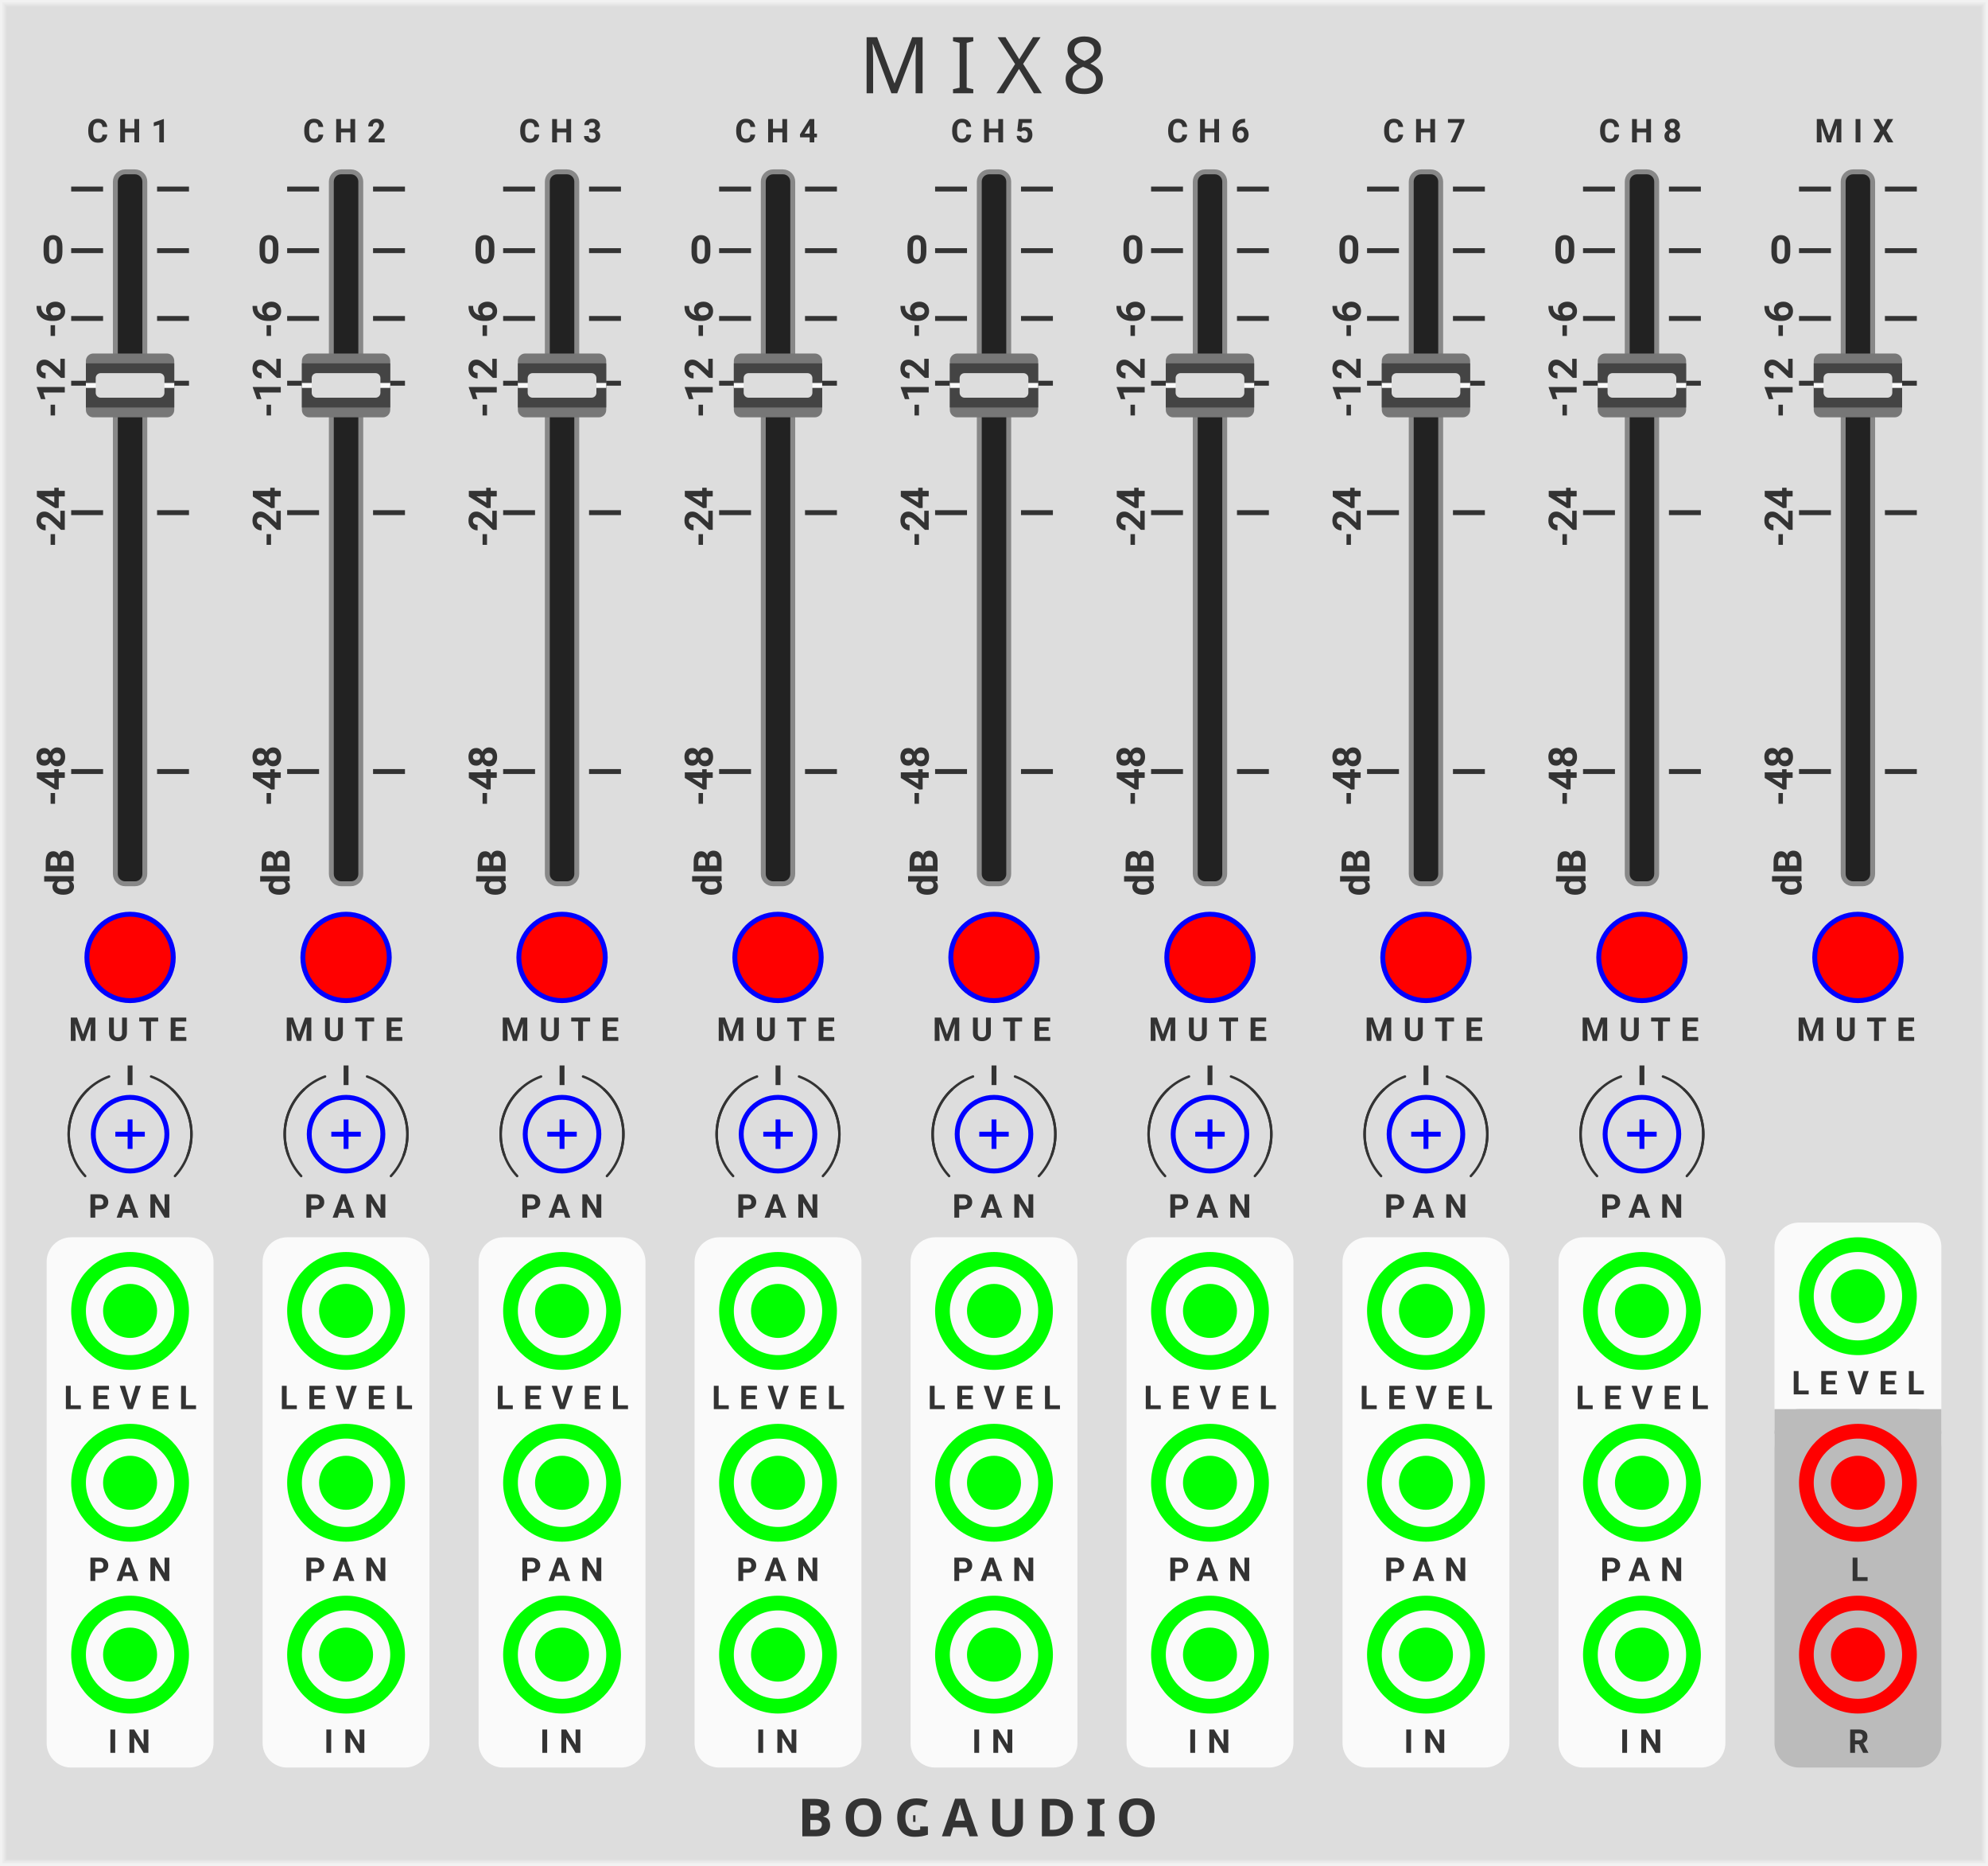
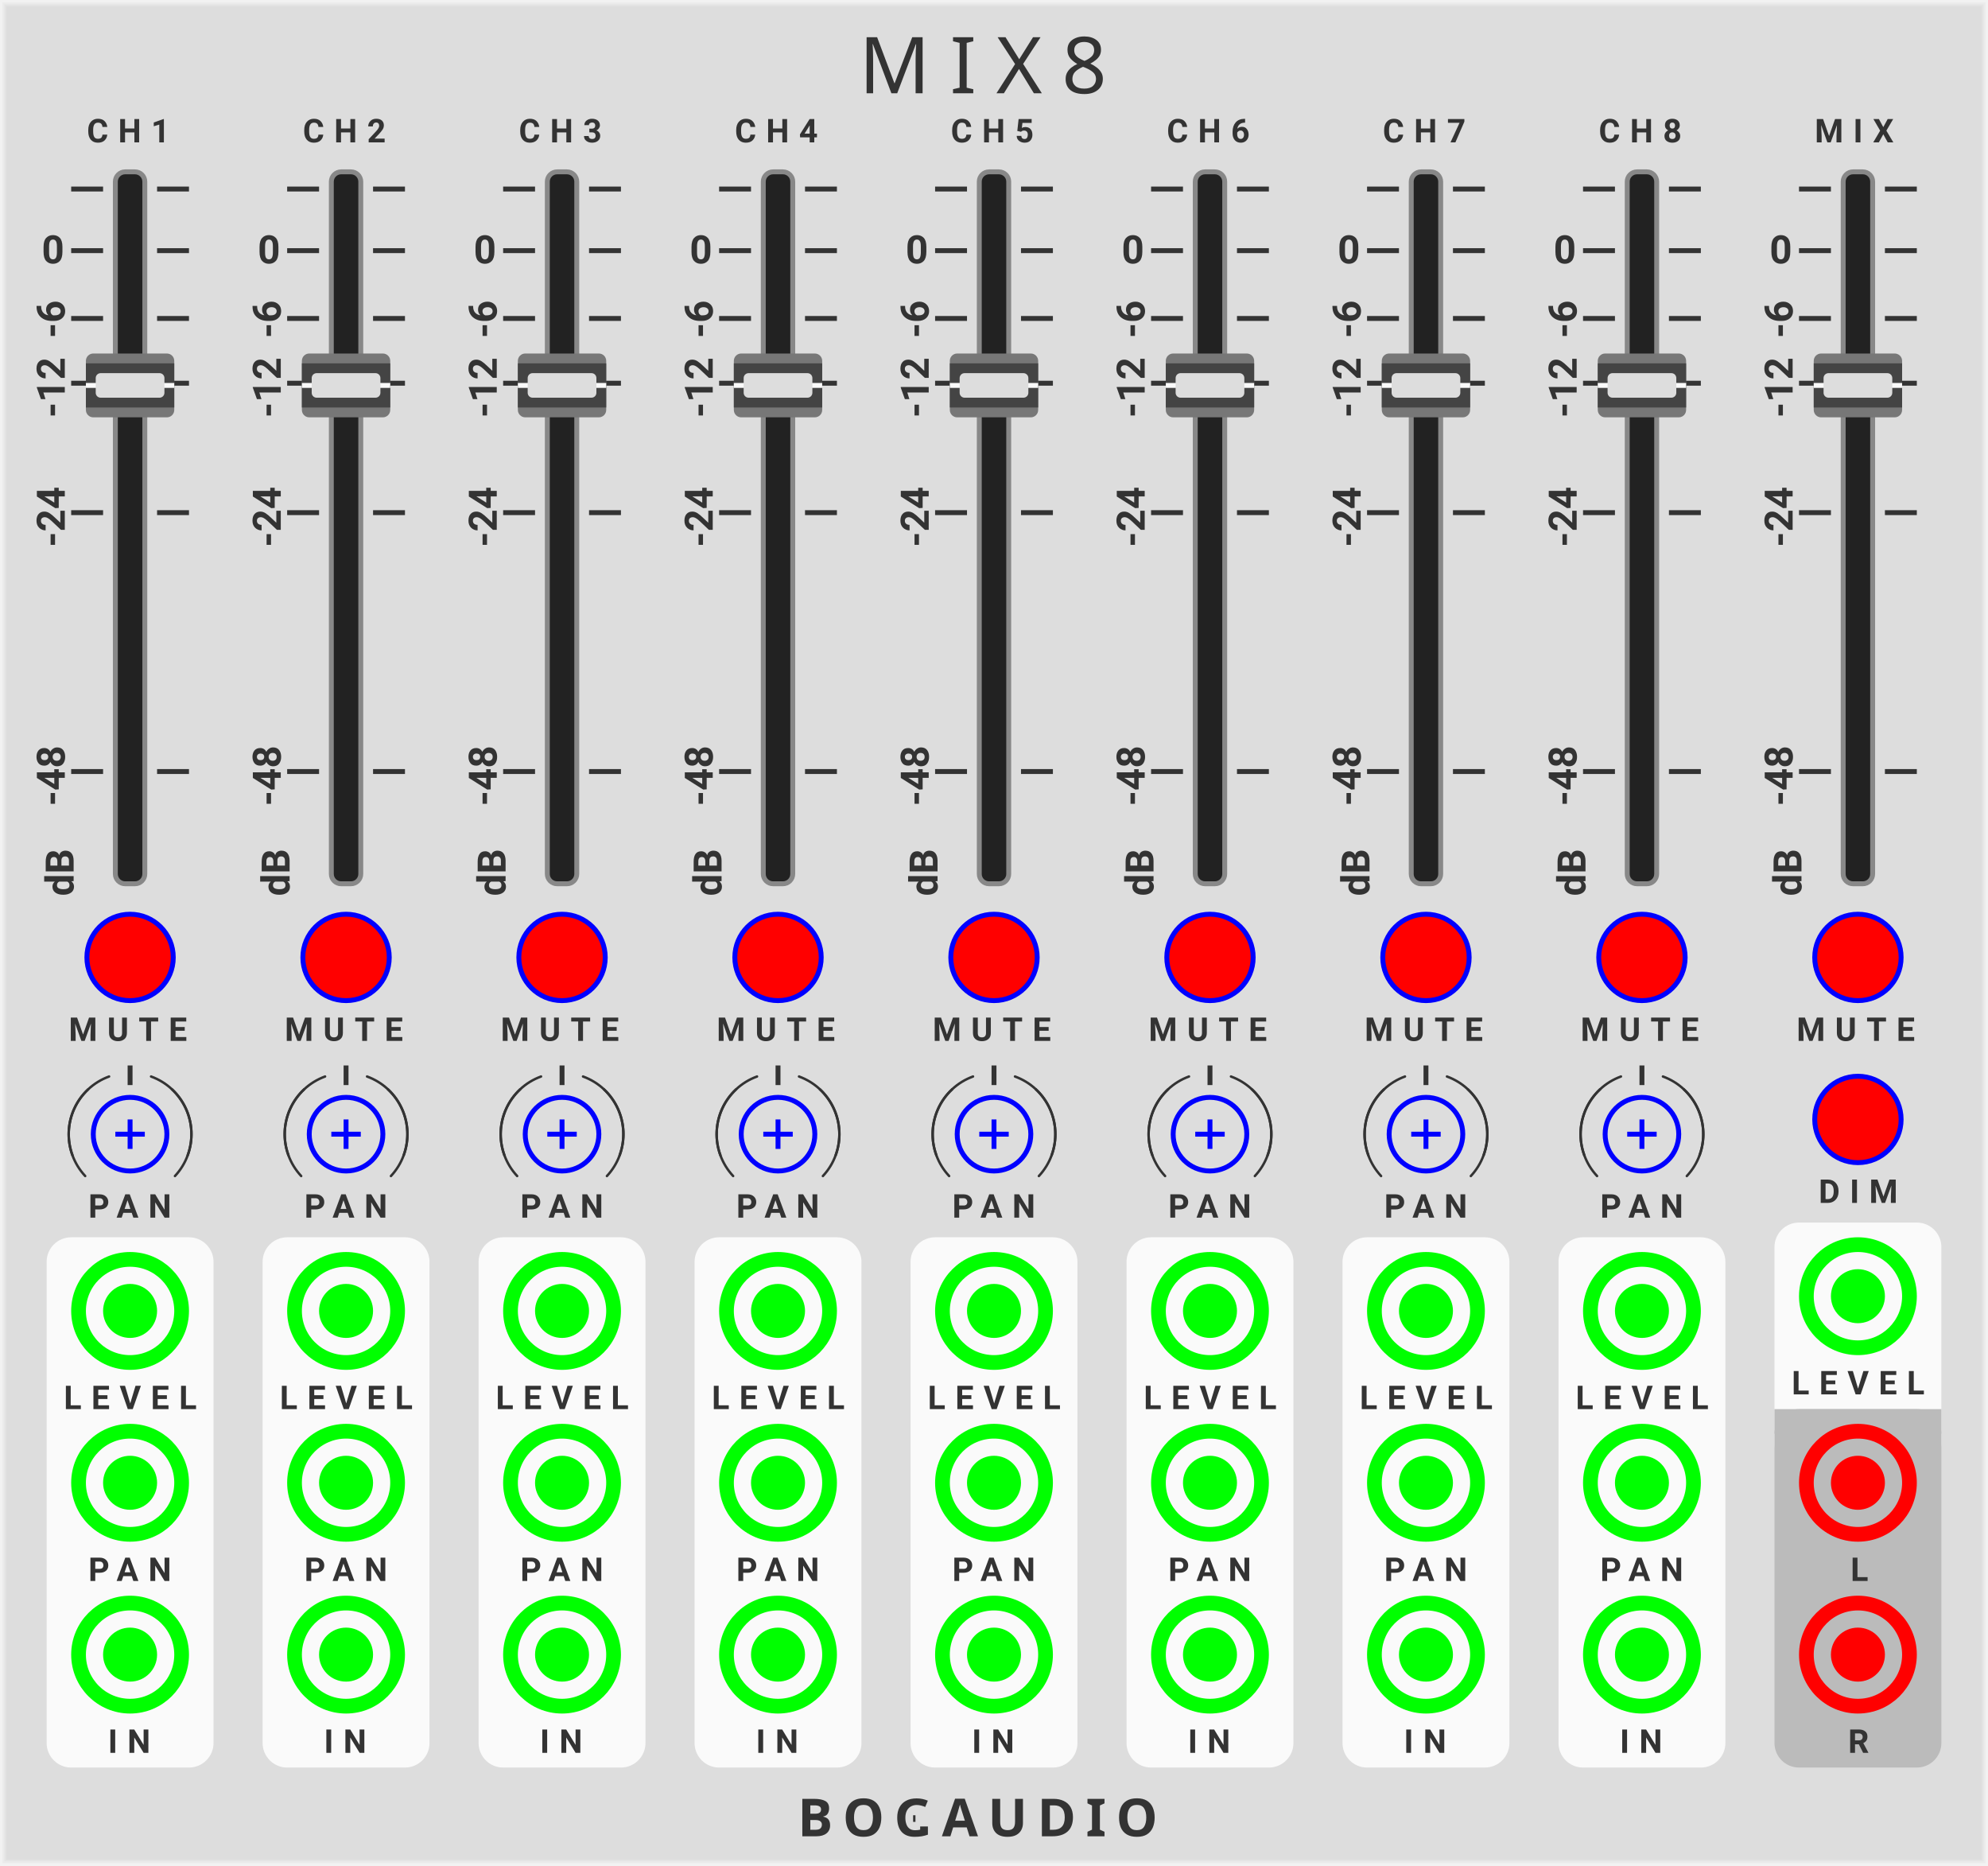
<svg xmlns="http://www.w3.org/2000/svg" xmlns:xlink="http://www.w3.org/1999/xlink" version="1.1" width="405" height="380" viewBox="0 0 405 380">
  <style>
    text {
      fill: #333;
      font-family: 'Roboto', sans-serif;
      font-weight: bold;
    }
    text.title {
      font-family: 'Comfortaa', sans-serif;
      font-weight: normal;
    }
    text.brand {
      font-family: 'Audiowide', sans-serif;
      font-weight: bold;
    }
  </style>
  <defs>
    <symbol id="slider" viewBox="0 0 18px 151x">
      <rect width="18" height="151" fill="none" />
      <rect width="6" height="145" x="6" y="3" rx="2" stroke-width="1" stroke="#888" fill="#222" />
      <g transform="translate(0 40)">
        <rect width="18" height="13" rx="1.5" fill="#777" />
        <rect width="18" height="9" x="0" y="2" fill="#444" />
        <polyline points="0,6.5 18,6.5" stroke="#fafafa" stroke-width="1" fill="none" />
        <rect width="14" height="5" x="2" y="4" rx="1.0" fill="#ddd" transform="translate(0 0)" />
      </g>
    </symbol>
    <symbol id="sliderguide-db" viewBox="0 0 20px 151px">
      <g transform="translate(0 6.5)">
        <polyline points="0,0 6.5,0" stroke="#333" fill="none" transform="translate(10.5 0)" />
        <polyline points="0,0 6.5,0" stroke="#333" fill="none" transform="translate(28 0)" />
      </g>
      <g transform="translate(0 19.05)">
        <polyline points="0,0 6.5,0" stroke="#333" fill="none" transform="translate(10.5 0)" />
        <polyline points="0,0 6.5,0" stroke="#333" fill="none" transform="translate(28 0)" />
        <text font-size="6.0pt" transform="translate(7 0) rotate(0) translate(-2.5 2.6)">0</text>
      </g>
      <g transform="translate(0 32.86)">
        <polyline points="0,0 6.5,0" stroke="#333" fill="none" transform="translate(10.5 0)" />
        <polyline points="0,0 6.5,0" stroke="#333" fill="none" transform="translate(28 0)" />
        <text font-size="6.0pt" transform="translate(7 0) rotate(-90) translate(-4 2.2)">-6</text>
      </g>
      <g transform="translate(0 46.05)">
        <polyline points="0,0 6.5,0" stroke="#333" fill="none" transform="translate(10.5 0)" />
        <polyline points="0,0 6.5,0" stroke="#333" fill="none" transform="translate(28 0)" />
        <text font-size="6.0pt" transform="translate(7 0) rotate(-90) translate(-7 2.2)">-12</text>
      </g>
      <g transform="translate(0 72.41)">
        <polyline points="0,0 6.5,0" stroke="#333" fill="none" transform="translate(10.5 0)" />
        <polyline points="0,0 6.5,0" stroke="#333" fill="none" transform="translate(28 0)" />
        <text font-size="6.0pt" transform="translate(7 0) rotate(-90) translate(-7 2.2)">-24</text>
      </g>
      <g transform="translate(0 125.14)">
        <polyline points="0,0 6.5,0" stroke="#333" fill="none" transform="translate(10.5 0)" />
        <polyline points="0,0 6.5,0" stroke="#333" fill="none" transform="translate(28 0)" />
        <text font-size="6.0pt" transform="translate(7 0) rotate(-90) translate(-7 2.2)">-48</text>
      </g>
      <g transform="translate(0 151.5)">
        <text font-size="6.0pt" transform="translate(7 -10) rotate(-90) translate(-9 4)">dB</text>
      </g>
    </symbol>
    <symbol id="knob-smallest" viewBox="0 0 16px 16px">
      <g transform="translate(8 8)">
        <polyline points="-3,0 3,0" stroke-width="1" stroke="#00f" />
        <polyline points="0,-3 0,3" stroke-width="1" stroke="#00f" />
        <circle r="7.5" stroke-width="1" stroke="#00f" fill="none" />
      </g>
    </symbol>
    <symbol id="knobguide-centertick" viewBox="0 0 40px 40px">
      <g transform="translate(20 20)">
        <g transform="rotate(-90) translate(10 0)">
          <polyline points="0,0 4,0" stroke-width="1" stroke="#333" />
        </g>
        <path d="M 0 -12.5 A 12.5 12.5 0 0 1 12.5 0" stroke="#333" stroke-width="0.5" stroke-linecap="round" fill="none" transform="rotate(20)" />
        <path d="M 0 -12.5 A 12.5 12.5 0 0 1 12.5 0" stroke="#333" stroke-width="0.5" stroke-linecap="round" fill="none" transform="rotate(43)" />
        <path d="M 0 -12.5 A 12.5 12.5 0 0 0 -12.5 0" stroke="#333" stroke-width="0.5" stroke-linecap="round" fill="none" transform="rotate(-20)" />
        <path d="M 0 -12.5 A 12.5 12.5 0 0 0 -12.5 0" stroke="#333" stroke-width="0.5" stroke-linecap="round" fill="none" transform="rotate(-43)" />
      </g>
    </symbol>
    <symbol id="button" viewBox="0 0 20px 20px">
      <g transform="translate(10 10)">
        <circle cx="0" cy="0" r="8.8" stroke-width="1" stroke="#00f" fill="#f00" />
      </g>
    </symbol>
    <symbol id="input" viewBox="0 0 24px 24px">
      <g transform="translate(12 12)">
        <circle cx="0" cy="0" r="5" stroke-width="1" stroke="#0f0" fill="#0f0" />
        <circle cx="0" cy="0" r="10.5" stroke-width="3" stroke="#0f0" fill="none" />
      </g>
    </symbol>
    <symbol id="output" viewBox="0 0 24px 24px">
      <g transform="translate(12 12)">
        <circle cx="0" cy="0" r="5" stroke-width="1" stroke="#f00" fill="#f00" />
        <circle cx="0" cy="0" r="10.5" stroke-width="3" stroke="#f00" fill="none" />
      </g>
    </symbol>
  </defs>
  <rect width="100%" height="100%" fill="#ddd" />
  <polyline points="1,1 404,1 404,379 1,379 1,1" stroke="#e4e4e4" stroke-width="0.5" fill="none" />
  <polyline points="0.5,0.5 404.5,0.5 404.5,379.5 0.5,379.5 0.5,0.5" stroke="#ebebeb" stroke-width="0.8" fill="none" />
  <polyline points="0,0 405,0 405,380 0,380 0,0" stroke="#f2f2f2" stroke-width="1" fill="none" />
  <text class="title" x="175" y="19" font-size="12pt" letter-spacing="4px">MIX8</text>
  <g transform="translate(162.5 374)">
    <text class="brand" font-size="8pt" letter-spacing="2px">BOGAUDIO</text>
    <rect width="3.0" height="3" fill="#ddd" transform="translate(24 -5)" />
  </g>
  <g transform="translate(4 20)">
    <text font-size="5pt" letter-spacing="2px" transform="translate(13.7 9)">CH1</text>
    <use xlink:href="#sliderguide-db" transform="translate(0 12)" />
    <use id="LEVEL1_PARAM" xlink:href="#slider" transform="translate(13.5 12)" />
    <use id="MUTE1_PARAM" xlink:href="#button" transform="translate(12.5 165)" />
    <text font-size="5pt" letter-spacing="2px" transform="translate(10 192)">MUTE</text>
    <use id="PAN1_PARAM" xlink:href="#knob-smallest" transform="translate(14.5 203)" />
    <use xlink:href="#knobguide-centertick" transform="translate(2.5 191)" />
    <text font-size="5pt" letter-spacing="2px" transform="translate(14 228)">PAN</text>
    <g transform="translate(5.5 232)">
      <rect width="34" height="108" rx="5" fill="#fafafa" />
      <use id="CV1_INPUT" xlink:href="#input" transform="translate(5 3)" />
      <text font-size="5pt" letter-spacing="2px" transform="translate(3.5 35)">LEVEL</text>
      <use id="PAN1_INPUT" xlink:href="#input" transform="translate(5 38)" />
      <text font-size="5pt" letter-spacing="2px" transform="translate(8.5 70)">PAN</text>
      <use id="IN1_INPUT" xlink:href="#input" transform="translate(5 73)" />
      <text font-size="5pt" letter-spacing="2px" transform="translate(12.5 105)">IN</text>
    </g>
  </g>
  <g transform="translate(48 20)">
    <text font-size="5pt" letter-spacing="2px" transform="translate(13.7 9)">CH2</text>
    <use xlink:href="#sliderguide-db" transform="translate(0 12)" />
    <use id="LEVEL2_PARAM" xlink:href="#slider" transform="translate(13.5 12)" />
    <use id="MUTE2_PARAM" xlink:href="#button" transform="translate(12.5 165)" />
    <text font-size="5pt" letter-spacing="2px" transform="translate(10 192)">MUTE</text>
    <use id="PAN2_PARAM" xlink:href="#knob-smallest" transform="translate(14.5 203)" />
    <use xlink:href="#knobguide-centertick" transform="translate(2.5 191)" />
    <text font-size="5pt" letter-spacing="2px" transform="translate(14 228)">PAN</text>
    <g transform="translate(5.5 232)">
      <rect width="34" height="108" rx="5" fill="#fafafa" />
      <use id="CV2_INPUT" xlink:href="#input" transform="translate(5 3)" />
      <text font-size="5pt" letter-spacing="2px" transform="translate(3.5 35)">LEVEL</text>
      <use id="PAN2_INPUT" xlink:href="#input" transform="translate(5 38)" />
      <text font-size="5pt" letter-spacing="2px" transform="translate(8.5 70)">PAN</text>
      <use id="IN2_INPUT" xlink:href="#input" transform="translate(5 73)" />
      <text font-size="5pt" letter-spacing="2px" transform="translate(12.5 105)">IN</text>
    </g>
  </g>
  <g transform="translate(92 20)">
    <text font-size="5pt" letter-spacing="2px" transform="translate(13.7 9)">CH3</text>
    <use xlink:href="#sliderguide-db" transform="translate(0 12)" />
    <use id="LEVEL3_PARAM" xlink:href="#slider" transform="translate(13.5 12)" />
    <use id="MUTE3_PARAM" xlink:href="#button" transform="translate(12.5 165)" />
    <text font-size="5pt" letter-spacing="2px" transform="translate(10 192)">MUTE</text>
    <use id="PAN3_PARAM" xlink:href="#knob-smallest" transform="translate(14.5 203)" />
    <use xlink:href="#knobguide-centertick" transform="translate(2.5 191)" />
    <text font-size="5pt" letter-spacing="2px" transform="translate(14 228)">PAN</text>
    <g transform="translate(5.5 232)">
      <rect width="34" height="108" rx="5" fill="#fafafa" />
      <use id="CV3_INPUT" xlink:href="#input" transform="translate(5 3)" />
      <text font-size="5pt" letter-spacing="2px" transform="translate(3.5 35)">LEVEL</text>
      <use id="PAN3_INPUT" xlink:href="#input" transform="translate(5 38)" />
      <text font-size="5pt" letter-spacing="2px" transform="translate(8.5 70)">PAN</text>
      <use id="IN3_INPUT" xlink:href="#input" transform="translate(5 73)" />
      <text font-size="5pt" letter-spacing="2px" transform="translate(12.5 105)">IN</text>
    </g>
  </g>
  <g transform="translate(136 20)">
    <text font-size="5pt" letter-spacing="2px" transform="translate(13.7 9)">CH4</text>
    <use xlink:href="#sliderguide-db" transform="translate(0 12)" />
    <use id="LEVEL4_PARAM" xlink:href="#slider" transform="translate(13.5 12)" />
    <use id="MUTE4_PARAM" xlink:href="#button" transform="translate(12.5 165)" />
    <text font-size="5pt" letter-spacing="2px" transform="translate(10 192)">MUTE</text>
    <use id="PAN4_PARAM" xlink:href="#knob-smallest" transform="translate(14.5 203)" />
    <use xlink:href="#knobguide-centertick" transform="translate(2.5 191)" />
    <text font-size="5pt" letter-spacing="2px" transform="translate(14 228)">PAN</text>
    <g transform="translate(5.5 232)">
      <rect width="34" height="108" rx="5" fill="#fafafa" />
      <use id="CV4_INPUT" xlink:href="#input" transform="translate(5 3)" />
      <text font-size="5pt" letter-spacing="2px" transform="translate(3.5 35)">LEVEL</text>
      <use id="PAN4_INPUT" xlink:href="#input" transform="translate(5 38)" />
      <text font-size="5pt" letter-spacing="2px" transform="translate(8.5 70)">PAN</text>
      <use id="IN4_INPUT" xlink:href="#input" transform="translate(5 73)" />
      <text font-size="5pt" letter-spacing="2px" transform="translate(12.5 105)">IN</text>
    </g>
  </g>
  <g transform="translate(180 20)">
    <text font-size="5pt" letter-spacing="2px" transform="translate(13.7 9)">CH5</text>
    <use xlink:href="#sliderguide-db" transform="translate(0 12)" />
    <use id="LEVEL5_PARAM" xlink:href="#slider" transform="translate(13.5 12)" />
    <use id="MUTE5_PARAM" xlink:href="#button" transform="translate(12.5 165)" />
    <text font-size="5pt" letter-spacing="2px" transform="translate(10 192)">MUTE</text>
    <use id="PAN5_PARAM" xlink:href="#knob-smallest" transform="translate(14.5 203)" />
    <use xlink:href="#knobguide-centertick" transform="translate(2.5 191)" />
    <text font-size="5pt" letter-spacing="2px" transform="translate(14 228)">PAN</text>
    <g transform="translate(5.5 232)">
      <rect width="34" height="108" rx="5" fill="#fafafa" />
      <use id="CV5_INPUT" xlink:href="#input" transform="translate(5 3)" />
      <text font-size="5pt" letter-spacing="2px" transform="translate(3.5 35)">LEVEL</text>
      <use id="PAN5_INPUT" xlink:href="#input" transform="translate(5 38)" />
      <text font-size="5pt" letter-spacing="2px" transform="translate(8.5 70)">PAN</text>
      <use id="IN5_INPUT" xlink:href="#input" transform="translate(5 73)" />
      <text font-size="5pt" letter-spacing="2px" transform="translate(12.5 105)">IN</text>
    </g>
  </g>
  <g transform="translate(224 20)">
    <text font-size="5pt" letter-spacing="2px" transform="translate(13.7 9)">CH6</text>
    <use xlink:href="#sliderguide-db" transform="translate(0 12)" />
    <use id="LEVEL6_PARAM" xlink:href="#slider" transform="translate(13.5 12)" />
    <use id="MUTE6_PARAM" xlink:href="#button" transform="translate(12.5 165)" />
    <text font-size="5pt" letter-spacing="2px" transform="translate(10 192)">MUTE</text>
    <use id="PAN6_PARAM" xlink:href="#knob-smallest" transform="translate(14.5 203)" />
    <use xlink:href="#knobguide-centertick" transform="translate(2.5 191)" />
    <text font-size="5pt" letter-spacing="2px" transform="translate(14 228)">PAN</text>
    <g transform="translate(5.5 232)">
      <rect width="34" height="108" rx="5" fill="#fafafa" />
      <use id="CV6_INPUT" xlink:href="#input" transform="translate(5 3)" />
      <text font-size="5pt" letter-spacing="2px" transform="translate(3.5 35)">LEVEL</text>
      <use id="PAN6_INPUT" xlink:href="#input" transform="translate(5 38)" />
      <text font-size="5pt" letter-spacing="2px" transform="translate(8.5 70)">PAN</text>
      <use id="IN6_INPUT" xlink:href="#input" transform="translate(5 73)" />
      <text font-size="5pt" letter-spacing="2px" transform="translate(12.5 105)">IN</text>
    </g>
  </g>
  <g transform="translate(268 20)">
    <text font-size="5pt" letter-spacing="2px" transform="translate(13.7 9)">CH7</text>
    <use xlink:href="#sliderguide-db" transform="translate(0 12)" />
    <use id="LEVEL7_PARAM" xlink:href="#slider" transform="translate(13.5 12)" />
    <use id="MUTE7_PARAM" xlink:href="#button" transform="translate(12.5 165)" />
    <text font-size="5pt" letter-spacing="2px" transform="translate(10 192)">MUTE</text>
    <use id="PAN7_PARAM" xlink:href="#knob-smallest" transform="translate(14.5 203)" />
    <use xlink:href="#knobguide-centertick" transform="translate(2.5 191)" />
    <text font-size="5pt" letter-spacing="2px" transform="translate(14 228)">PAN</text>
    <g transform="translate(5.5 232)">
      <rect width="34" height="108" rx="5" fill="#fafafa" />
      <use id="CV7_INPUT" xlink:href="#input" transform="translate(5 3)" />
      <text font-size="5pt" letter-spacing="2px" transform="translate(3.5 35)">LEVEL</text>
      <use id="PAN7_INPUT" xlink:href="#input" transform="translate(5 38)" />
      <text font-size="5pt" letter-spacing="2px" transform="translate(8.5 70)">PAN</text>
      <use id="IN7_INPUT" xlink:href="#input" transform="translate(5 73)" />
      <text font-size="5pt" letter-spacing="2px" transform="translate(12.5 105)">IN</text>
    </g>
  </g>
  <g transform="translate(312 20)">
    <text font-size="5pt" letter-spacing="2px" transform="translate(13.7 9)">CH8</text>
    <use xlink:href="#sliderguide-db" transform="translate(0 12)" />
    <use id="LEVEL8_PARAM" xlink:href="#slider" transform="translate(13.5 12)" />
    <use id="MUTE8_PARAM" xlink:href="#button" transform="translate(12.5 165)" />
    <text font-size="5pt" letter-spacing="2px" transform="translate(10 192)">MUTE</text>
    <use id="PAN8_PARAM" xlink:href="#knob-smallest" transform="translate(14.5 203)" />
    <use xlink:href="#knobguide-centertick" transform="translate(2.5 191)" />
    <text font-size="5pt" letter-spacing="2px" transform="translate(14 228)">PAN</text>
    <g transform="translate(5.5 232)">
      <rect width="34" height="108" rx="5" fill="#fafafa" />
      <use id="CV8_INPUT" xlink:href="#input" transform="translate(5 3)" />
      <text font-size="5pt" letter-spacing="2px" transform="translate(3.5 35)">LEVEL</text>
      <use id="PAN8_INPUT" xlink:href="#input" transform="translate(5 38)" />
      <text font-size="5pt" letter-spacing="2px" transform="translate(8.5 70)">PAN</text>
      <use id="IN8_INPUT" xlink:href="#input" transform="translate(5 73)" />
      <text font-size="5pt" letter-spacing="2px" transform="translate(12.5 105)">IN</text>
    </g>
  </g>
  <g transform="translate(356 20)">
    <text font-size="5pt" letter-spacing="2px" transform="translate(13.7 9)">MIX</text>
    <use xlink:href="#sliderguide-db" transform="translate(0 12)" />
    <use id="MIX_PARAM" xlink:href="#slider" transform="translate(13.5 12)" />
    <use id="MIX_MUTE_PARAM" xlink:href="#button" transform="translate(12.5 165)" />
    <text font-size="5pt" letter-spacing="2px" transform="translate(10 192)">MUTE</text>
+     <use id="MIX_DIM_PARAM" xlink:href="#button" transform="translate(12.5 198)" />
+     <text font-size="5pt" letter-spacing="2px" transform="translate(14.5 225)">DIM</text>
    <g transform="translate(5.5 229)">
      <rect width="34" height="50" rx="5" fill="#fafafa" />
      <use id="MIX_CV_INPUT" xlink:href="#input" transform="translate(5 3)" />
      <text font-size="5pt" letter-spacing="2px" transform="translate(3.5 35)">LEVEL</text>
      <rect width="34" height="73" rx="5" fill="#bbb" transform="translate(0 38)" />
      <rect width="34" height="5" fill="#bbb" transform="translate(0 38)" />
      <use id="L_OUTPUT" xlink:href="#output" transform="translate(5 41)" />
      <text font-size="5pt" letter-spacing="2px" transform="translate(15.5 73)">L</text>
      <use id="R_OUTPUT" xlink:href="#output" transform="translate(5 76)" />
      <text font-size="5pt" letter-spacing="2px" transform="translate(15 108)">R</text>
    </g>
  </g>
</svg>
